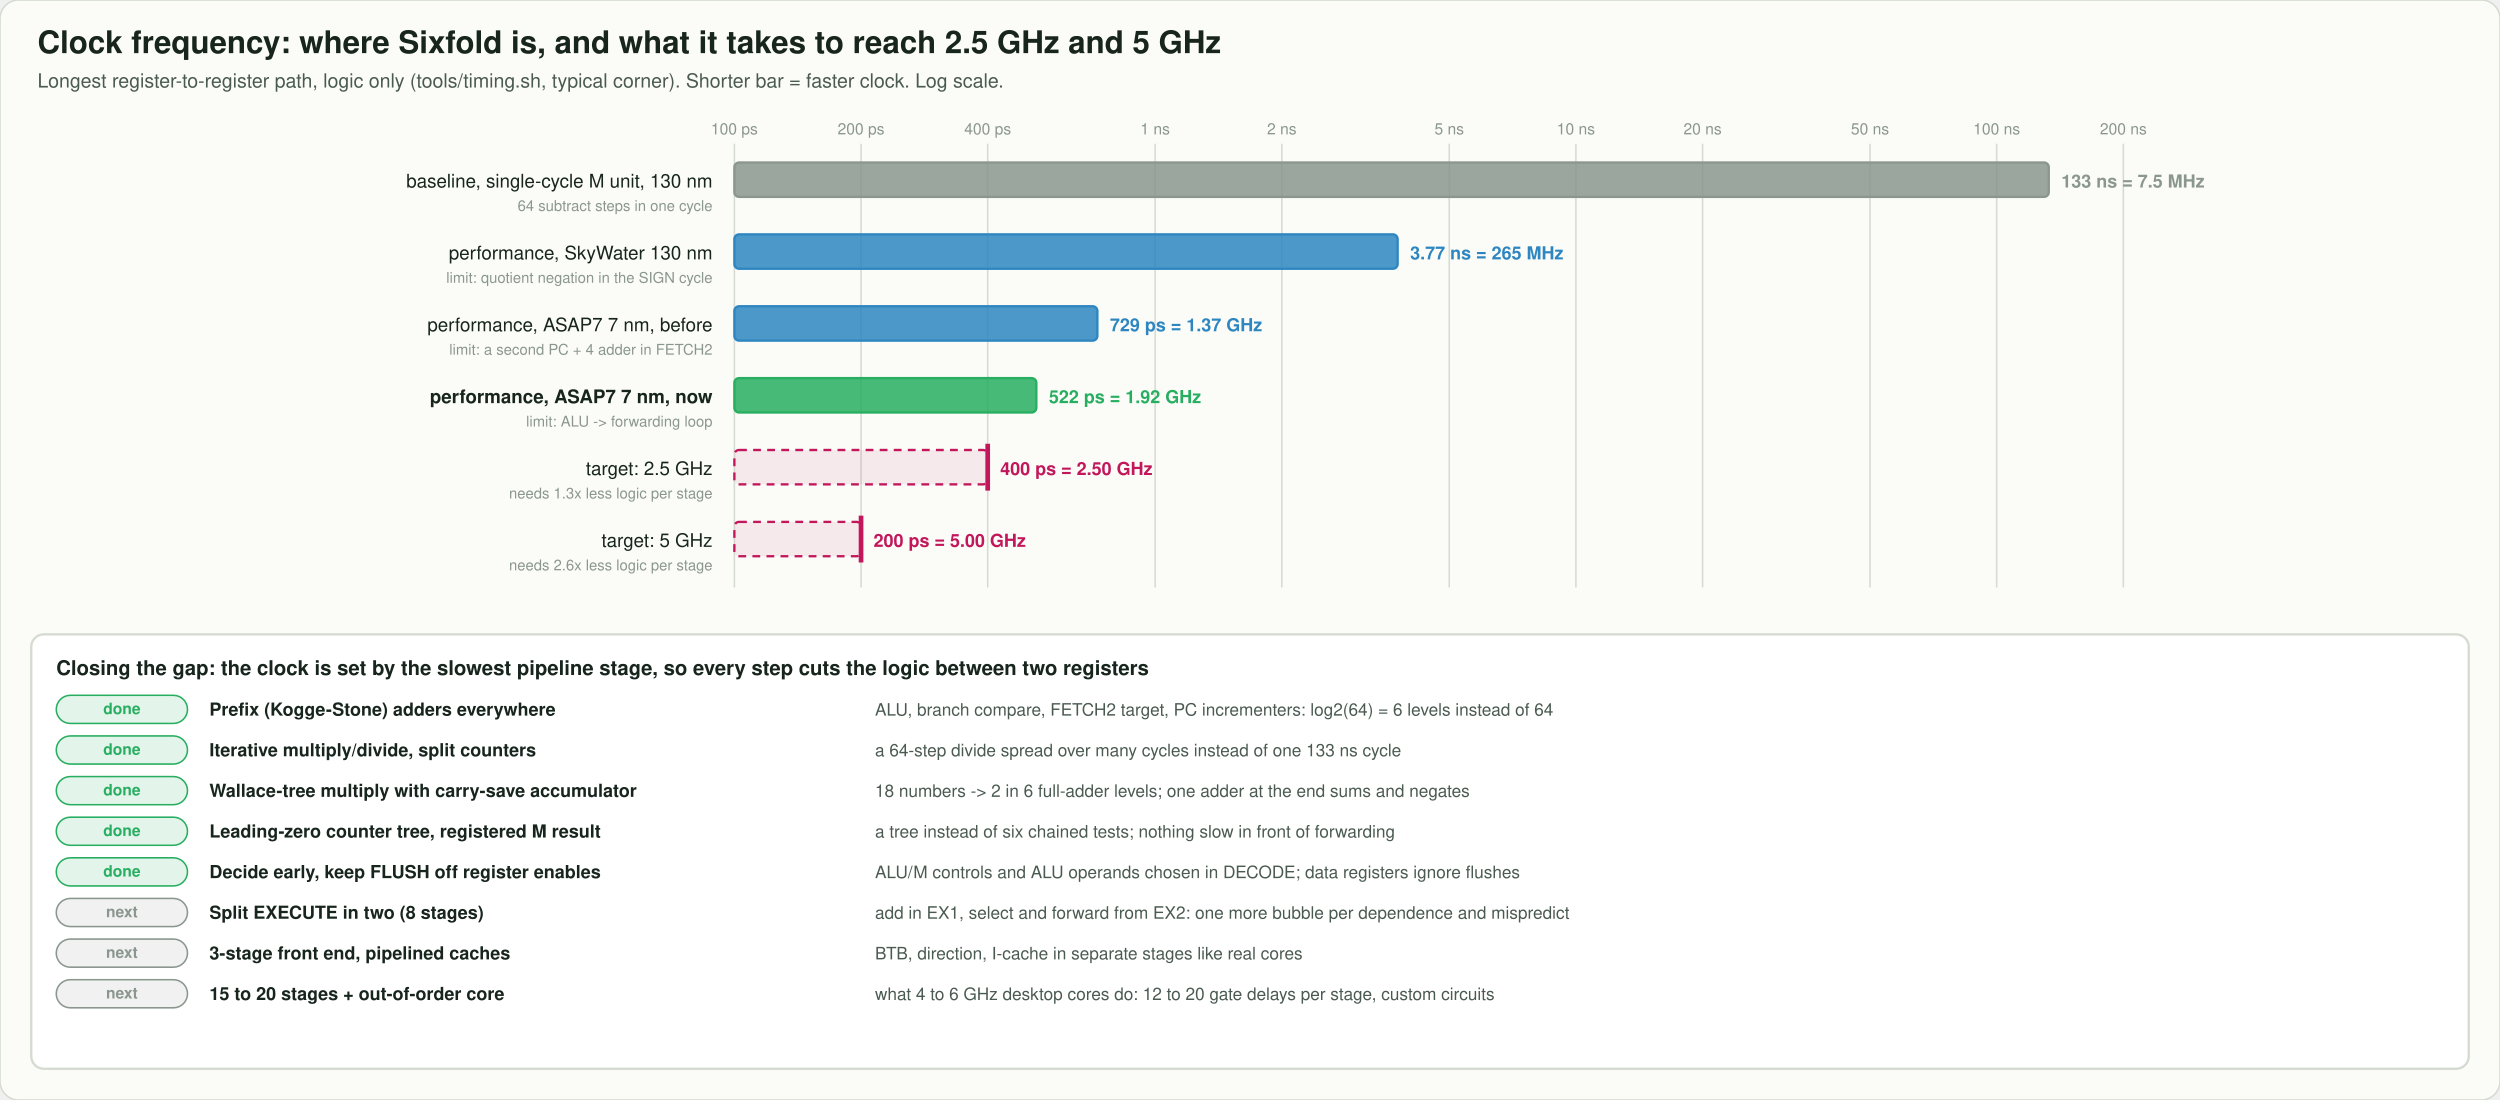
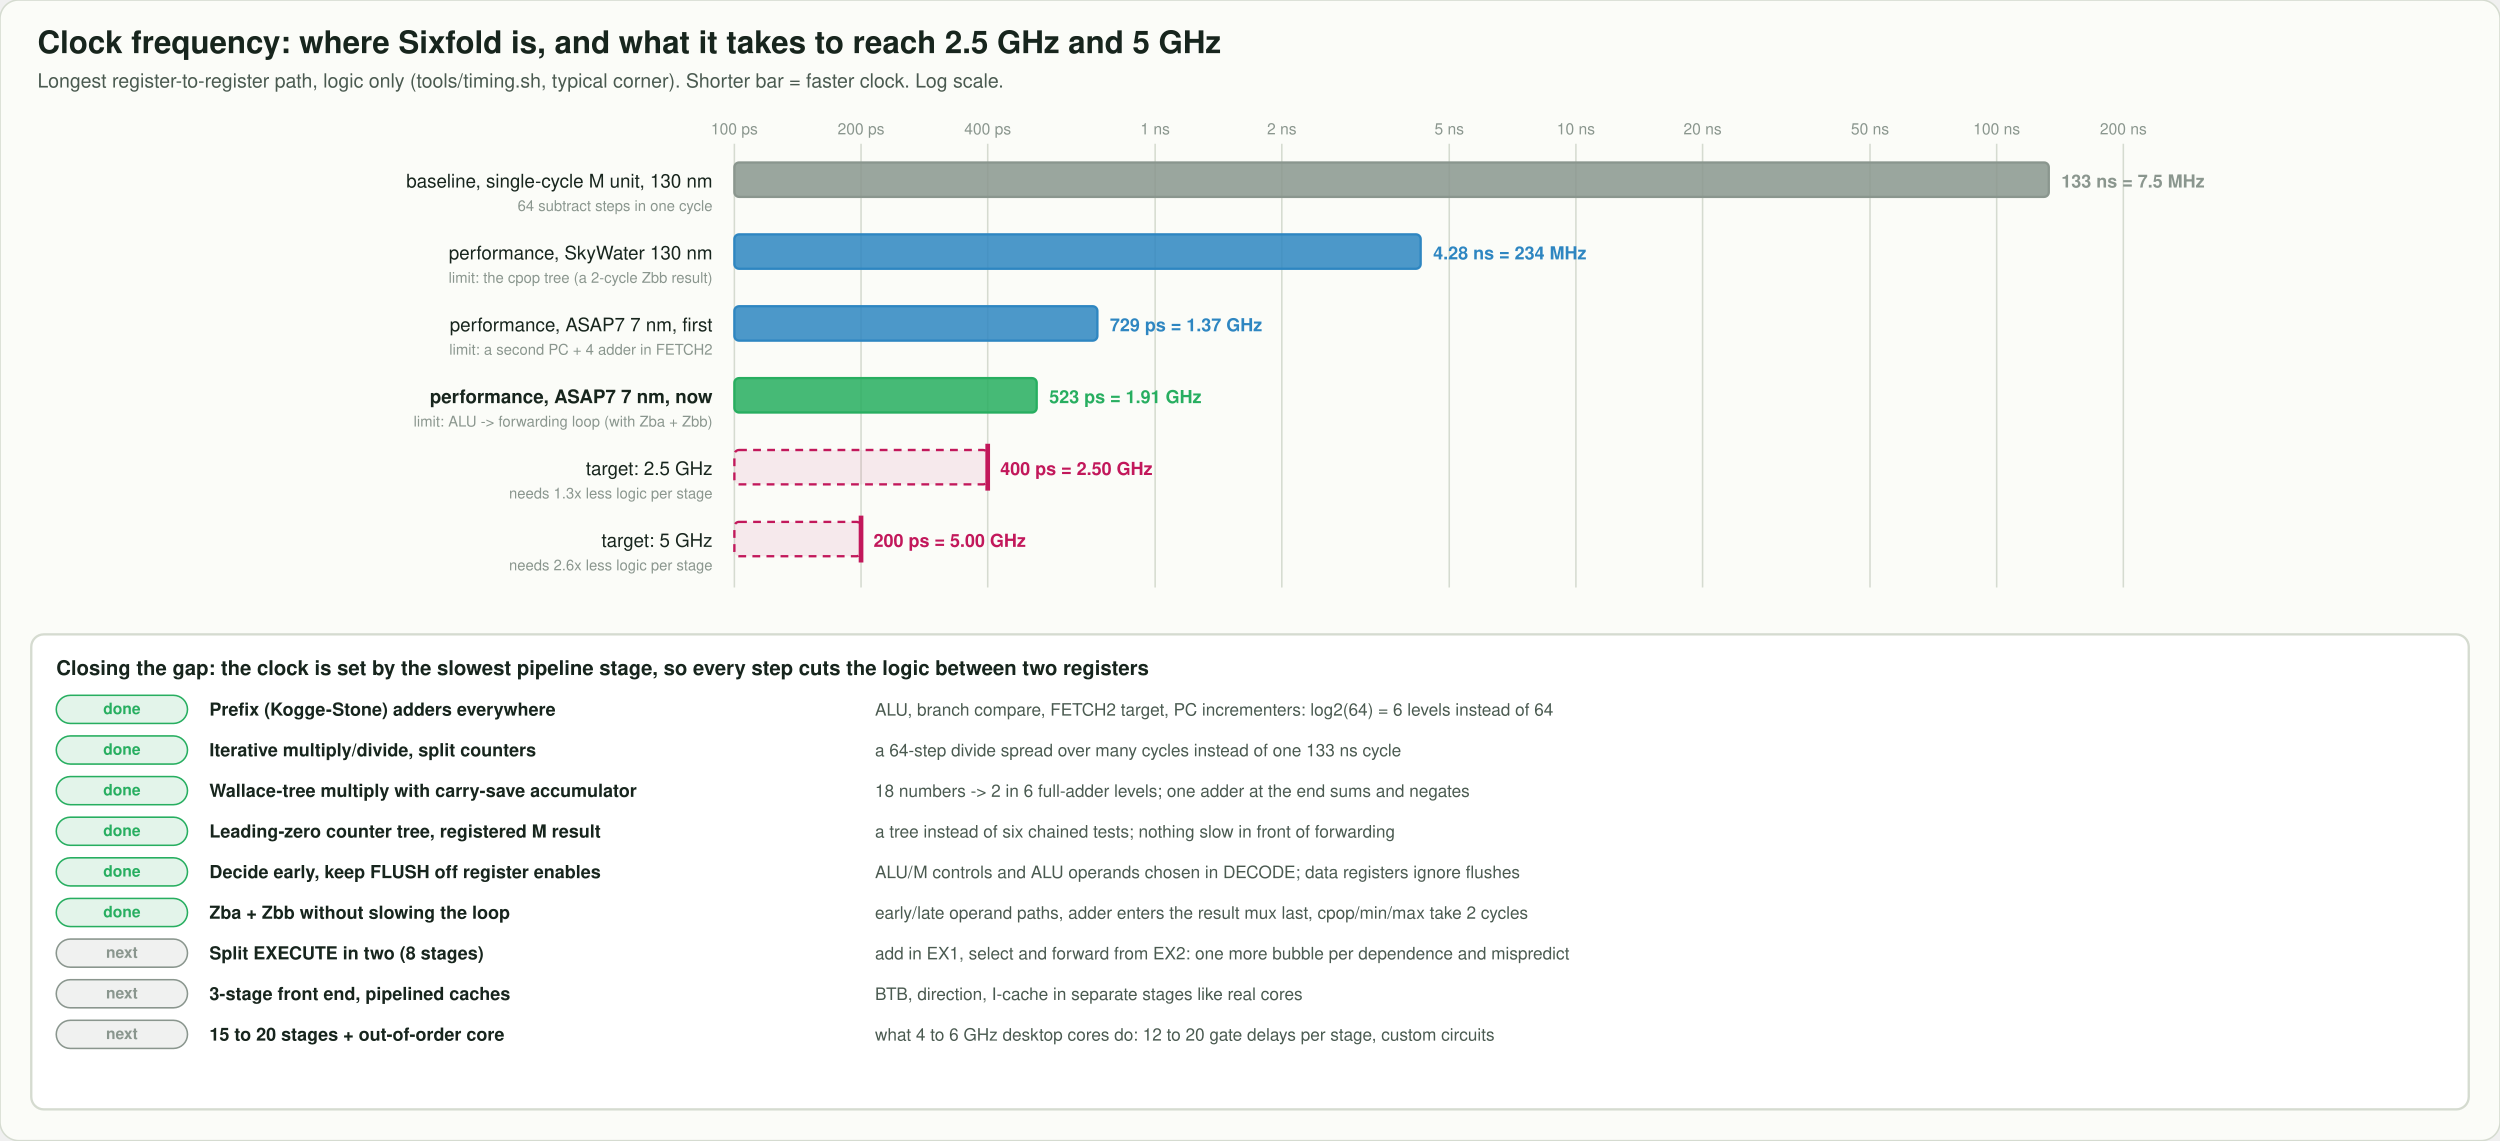
- <svg xmlns="http://www.w3.org/2000/svg" viewBox="0 0 1600 704" width="1600" height="704">
+ <svg xmlns="http://www.w3.org/2000/svg" viewBox="0 0 1600 730" width="1600" height="730">
  <defs>
    <marker id="m-data" viewBox="0 0 10 10" refX="9" refY="5" markerWidth="7" markerHeight="7" orient="auto-start-reverse">
      <path d="M0,0 L10,5 L0,10 z" fill="#2B3A31" />
    </marker>
    <marker id="m-pred" viewBox="0 0 10 10" refX="9" refY="5" markerWidth="7" markerHeight="7" orient="auto-start-reverse">
      <path d="M0,0 L10,5 L0,10 z" fill="#00796B" />
    </marker>
    <marker id="m-flush" viewBox="0 0 10 10" refX="9" refY="5" markerWidth="7" markerHeight="7" orient="auto-start-reverse">
      <path d="M0,0 L10,5 L0,10 z" fill="#C2185B" />
    </marker>
    <marker id="m-F1" viewBox="0 0 10 10" refX="9" refY="5" markerWidth="7" markerHeight="7" orient="auto-start-reverse">
      <path d="M0,0 L10,5 L0,10 z" fill="#2E86C1" />
    </marker>
    <marker id="m-F2" viewBox="0 0 10 10" refX="9" refY="5" markerWidth="7" markerHeight="7" orient="auto-start-reverse">
      <path d="M0,0 L10,5 L0,10 z" fill="#17A2B8" />
+     </marker>
+     <marker id="m-D" viewBox="0 0 10 10" refX="9" refY="5" markerWidth="7" markerHeight="7" orient="auto-start-reverse">
+       <path d="M0,0 L10,5 L0,10 z" fill="#6A5ACD" />
    </marker>
    <marker id="m-E" viewBox="0 0 10 10" refX="9" refY="5" markerWidth="7" markerHeight="7" orient="auto-start-reverse">
      <path d="M0,0 L10,5 L0,10 z" fill="#E08E0B" />
    </marker>
    <marker id="m-M" viewBox="0 0 10 10" refX="9" refY="5" markerWidth="7" markerHeight="7" orient="auto-start-reverse">
      <path d="M0,0 L10,5 L0,10 z" fill="#27AE60" />
    </marker>
    <marker id="m-tag" viewBox="0 0 10 10" refX="9" refY="5" markerWidth="7" markerHeight="7" orient="auto-start-reverse">
      <path d="M0,0 L10,5 L0,10 z" fill="#C9982E" />
    </marker>
    <marker id="m-idx" viewBox="0 0 10 10" refX="9" refY="5" markerWidth="7" markerHeight="7" orient="auto-start-reverse">
      <path d="M0,0 L10,5 L0,10 z" fill="#17A2B8" />
    </marker>
    <marker id="m-off" viewBox="0 0 10 10" refX="9" refY="5" markerWidth="7" markerHeight="7" orient="auto-start-reverse">
      <path d="M0,0 L10,5 L0,10 z" fill="#6A5ACD" />
    </marker>
    <marker id="m-hit" viewBox="0 0 10 10" refX="9" refY="5" markerWidth="7" markerHeight="7" orient="auto-start-reverse">
      <path d="M0,0 L10,5 L0,10 z" fill="#1E8449" />
    </marker>
    <marker id="m-miss" viewBox="0 0 10 10" refX="9" refY="5" markerWidth="7" markerHeight="7" orient="auto-start-reverse">
      <path d="M0,0 L10,5 L0,10 z" fill="#C0392B" />
    </marker>
    <marker id="m-sub" viewBox="0 0 10 10" refX="9" refY="5" markerWidth="7" markerHeight="7" orient="auto-start-reverse">
      <path d="M0,0 L10,5 L0,10 z" fill="#4A5A50" />
    </marker>
  </defs>
  <rect width="100%" height="100%" rx="12" fill="#FBFCF8" stroke="#D5DBD0" />
  <text x="24" y="34" font-family="'IBM Plex Sans','Segoe UI',Helvetica,Arial,sans-serif" font-size="20" font-weight="700" fill="#17251D" text-anchor="start">Clock frequency: where Sixfold is, and what it takes to reach 2.5 GHz and 5 GHz</text>
  <text x="24" y="56" font-family="'IBM Plex Sans','Segoe UI',Helvetica,Arial,sans-serif" font-size="12.5" font-weight="400" fill="#4A5A50" text-anchor="start">Longest register-to-register path, logic only (tools/timing.sh, typical corner). Shorter bar = faster clock. Log scale.</text>
  <line x1="470" y1="92" x2="470" y2="376" stroke="#D5DBD0" stroke-width="1" />
  <text x="470" y="86" font-family="'IBM Plex Sans','Segoe UI',Helvetica,Arial,sans-serif" font-size="10" font-weight="400" fill="#8A968E" text-anchor="middle">100 ps</text>
  <line x1="551.064" y1="92" x2="551.064" y2="376" stroke="#D5DBD0" stroke-width="1" />
  <text x="551.064" y="86" font-family="'IBM Plex Sans','Segoe UI',Helvetica,Arial,sans-serif" font-size="10" font-weight="400" fill="#8A968E" text-anchor="middle">200 ps</text>
  <line x1="632.129" y1="92" x2="632.129" y2="376" stroke="#D5DBD0" stroke-width="1" />
  <text x="632.129" y="86" font-family="'IBM Plex Sans','Segoe UI',Helvetica,Arial,sans-serif" font-size="10" font-weight="400" fill="#8A968E" text-anchor="middle">400 ps</text>
  <line x1="739.29" y1="92" x2="739.29" y2="376" stroke="#D5DBD0" stroke-width="1" />
  <text x="739.29" y="86" font-family="'IBM Plex Sans','Segoe UI',Helvetica,Arial,sans-serif" font-size="10" font-weight="400" fill="#8A968E" text-anchor="middle">1 ns</text>
  <line x1="820.355" y1="92" x2="820.355" y2="376" stroke="#D5DBD0" stroke-width="1" />
  <text x="820.355" y="86" font-family="'IBM Plex Sans','Segoe UI',Helvetica,Arial,sans-serif" font-size="10" font-weight="400" fill="#8A968E" text-anchor="middle">2 ns</text>
  <line x1="927.516" y1="92" x2="927.516" y2="376" stroke="#D5DBD0" stroke-width="1" />
  <text x="927.516" y="86" font-family="'IBM Plex Sans','Segoe UI',Helvetica,Arial,sans-serif" font-size="10" font-weight="400" fill="#8A968E" text-anchor="middle">5 ns</text>
  <line x1="1008.581" y1="92" x2="1008.581" y2="376" stroke="#D5DBD0" stroke-width="1" />
  <text x="1008.581" y="86" font-family="'IBM Plex Sans','Segoe UI',Helvetica,Arial,sans-serif" font-size="10" font-weight="400" fill="#8A968E" text-anchor="middle">10 ns</text>
  <line x1="1089.645" y1="92" x2="1089.645" y2="376" stroke="#D5DBD0" stroke-width="1" />
  <text x="1089.645" y="86" font-family="'IBM Plex Sans','Segoe UI',Helvetica,Arial,sans-serif" font-size="10" font-weight="400" fill="#8A968E" text-anchor="middle">20 ns</text>
  <line x1="1196.807" y1="92" x2="1196.807" y2="376" stroke="#D5DBD0" stroke-width="1" />
  <text x="1196.807" y="86" font-family="'IBM Plex Sans','Segoe UI',Helvetica,Arial,sans-serif" font-size="10" font-weight="400" fill="#8A968E" text-anchor="middle">50 ns</text>
  <line x1="1277.871" y1="92" x2="1277.871" y2="376" stroke="#D5DBD0" stroke-width="1" />
  <text x="1277.871" y="86" font-family="'IBM Plex Sans','Segoe UI',Helvetica,Arial,sans-serif" font-size="10" font-weight="400" fill="#8A968E" text-anchor="middle">100 ns</text>
  <line x1="1358.936" y1="92" x2="1358.936" y2="376" stroke="#D5DBD0" stroke-width="1" />
  <text x="1358.936" y="86" font-family="'IBM Plex Sans','Segoe UI',Helvetica,Arial,sans-serif" font-size="10" font-weight="400" fill="#8A968E" text-anchor="middle">200 ns</text>
  <text x="456" y="120" font-family="'IBM Plex Sans','Segoe UI',Helvetica,Arial,sans-serif" font-size="12" font-weight="400" fill="#17251D" text-anchor="end">baseline, single-cycle M unit, 130 nm</text>
  <rect x="470" y="104" width="841.223" height="22" rx="3" fill="#8A968E" stroke="#8A968E" stroke-width="1.5" fill-opacity="0.85" />
  <text x="1319.223" y="120" font-family="'IBM Plex Sans','Segoe UI',Helvetica,Arial,sans-serif" font-size="11.5" font-weight="700" fill="#8A968E" text-anchor="start">133 ns  =  7.5 MHz</text>
  <text x="456" y="135" font-family="'IBM Plex Sans','Segoe UI',Helvetica,Arial,sans-serif" font-size="9.5" font-weight="400" fill="#8A968E" text-anchor="end">64 subtract steps in one cycle</text>
  <text x="456" y="166" font-family="'IBM Plex Sans','Segoe UI',Helvetica,Arial,sans-serif" font-size="12" font-weight="400" fill="#17251D" text-anchor="end">performance, SkyWater 130 nm</text>
-   <rect x="470" y="150" width="424.494" height="22" rx="3" fill="#2E86C1" stroke="#2E86C1" stroke-width="1.5" fill-opacity="0.85" />
-   <text x="902.494" y="166" font-family="'IBM Plex Sans','Segoe UI',Helvetica,Arial,sans-serif" font-size="11.5" font-weight="700" fill="#2E86C1" text-anchor="start">3.77 ns  =  265 MHz</text>
-   <text x="456" y="181" font-family="'IBM Plex Sans','Segoe UI',Helvetica,Arial,sans-serif" font-size="9.5" font-weight="400" fill="#8A968E" text-anchor="end">limit: quotient negation in the SIGN cycle</text>
-   <text x="456" y="212" font-family="'IBM Plex Sans','Segoe UI',Helvetica,Arial,sans-serif" font-size="12" font-weight="400" fill="#17251D" text-anchor="end">performance, ASAP7 7 nm, before</text>
+   <rect x="470" y="150" width="439.223" height="22" rx="3" fill="#2E86C1" stroke="#2E86C1" stroke-width="1.5" fill-opacity="0.85" />
+   <text x="917.223" y="166" font-family="'IBM Plex Sans','Segoe UI',Helvetica,Arial,sans-serif" font-size="11.5" font-weight="700" fill="#2E86C1" text-anchor="start">4.28 ns  =  234 MHz</text>
+   <text x="456" y="181" font-family="'IBM Plex Sans','Segoe UI',Helvetica,Arial,sans-serif" font-size="9.5" font-weight="400" fill="#8A968E" text-anchor="end">limit: the cpop tree (a 2-cycle Zbb result)</text>
+   <text x="456" y="212" font-family="'IBM Plex Sans','Segoe UI',Helvetica,Arial,sans-serif" font-size="12" font-weight="400" fill="#17251D" text-anchor="end">performance, ASAP7 7 nm, first</text>
  <rect x="470" y="196" width="232.324" height="22" rx="3" fill="#2E86C1" stroke="#2E86C1" stroke-width="1.5" fill-opacity="0.85" />
  <text x="710.324" y="212" font-family="'IBM Plex Sans','Segoe UI',Helvetica,Arial,sans-serif" font-size="11.5" font-weight="700" fill="#2E86C1" text-anchor="start">729 ps  =  1.37 GHz</text>
  <text x="456" y="227" font-family="'IBM Plex Sans','Segoe UI',Helvetica,Arial,sans-serif" font-size="9.5" font-weight="400" fill="#8A968E" text-anchor="end">limit: a second PC + 4 adder in FETCH2</text>
  <text x="456" y="258" font-family="'IBM Plex Sans','Segoe UI',Helvetica,Arial,sans-serif" font-size="12" font-weight="700" fill="#17251D" text-anchor="end">performance, ASAP7 7 nm, now</text>
-   <rect x="470" y="242" width="193.262" height="22" rx="3" fill="#27AE60" stroke="#27AE60" stroke-width="1.5" fill-opacity="0.85" />
-   <text x="671.262" y="258" font-family="'IBM Plex Sans','Segoe UI',Helvetica,Arial,sans-serif" font-size="11.5" font-weight="700" fill="#27AE60" text-anchor="start">522 ps  =  1.92 GHz</text>
-   <text x="456" y="273" font-family="'IBM Plex Sans','Segoe UI',Helvetica,Arial,sans-serif" font-size="9.5" font-weight="400" fill="#8A968E" text-anchor="end">limit: ALU -&gt; forwarding loop</text>
+   <rect x="470" y="242" width="193.486" height="22" rx="3" fill="#27AE60" stroke="#27AE60" stroke-width="1.5" fill-opacity="0.85" />
+   <text x="671.486" y="258" font-family="'IBM Plex Sans','Segoe UI',Helvetica,Arial,sans-serif" font-size="11.5" font-weight="700" fill="#27AE60" text-anchor="start">523 ps  =  1.91 GHz</text>
+   <text x="456" y="273" font-family="'IBM Plex Sans','Segoe UI',Helvetica,Arial,sans-serif" font-size="9.5" font-weight="400" fill="#8A968E" text-anchor="end">limit: ALU -&gt; forwarding loop (with Zba + Zbb)</text>
  <text x="456" y="304" font-family="'IBM Plex Sans','Segoe UI',Helvetica,Arial,sans-serif" font-size="12" font-weight="400" fill="#17251D" text-anchor="end">target: 2.5 GHz</text>
  <line x1="632.129" y1="284" x2="632.129" y2="314" stroke="#C2185B" stroke-width="3" />
  <rect x="470" y="288" width="162.129" height="22" rx="3" fill="#C2185B" stroke="#C2185B" stroke-width="1.5" stroke-dasharray="5 4" fill-opacity="0.08" />
  <text x="640.129" y="304" font-family="'IBM Plex Sans','Segoe UI',Helvetica,Arial,sans-serif" font-size="11.5" font-weight="700" fill="#C2185B" text-anchor="start">400 ps  =  2.50 GHz</text>
  <text x="456" y="319" font-family="'IBM Plex Sans','Segoe UI',Helvetica,Arial,sans-serif" font-size="9.5" font-weight="400" fill="#8A968E" text-anchor="end">needs 1.3x less logic per stage</text>
  <text x="456" y="350" font-family="'IBM Plex Sans','Segoe UI',Helvetica,Arial,sans-serif" font-size="12" font-weight="400" fill="#17251D" text-anchor="end">target: 5 GHz</text>
  <line x1="551.064" y1="330" x2="551.064" y2="360" stroke="#C2185B" stroke-width="3" />
  <rect x="470" y="334" width="81.064" height="22" rx="3" fill="#C2185B" stroke="#C2185B" stroke-width="1.5" stroke-dasharray="5 4" fill-opacity="0.08" />
  <text x="559.064" y="350" font-family="'IBM Plex Sans','Segoe UI',Helvetica,Arial,sans-serif" font-size="11.5" font-weight="700" fill="#C2185B" text-anchor="start">200 ps  =  5.00 GHz</text>
  <text x="456" y="365" font-family="'IBM Plex Sans','Segoe UI',Helvetica,Arial,sans-serif" font-size="9.5" font-weight="400" fill="#8A968E" text-anchor="end">needs 2.6x less logic per stage</text>
-   <rect x="20" y="406" width="1560" height="278" rx="8" fill="#FFF" stroke="#D5DBD0" stroke-width="1.5" />
+   <rect x="20" y="406" width="1560" height="304" rx="8" fill="#FFF" stroke="#D5DBD0" stroke-width="1.5" />
  <text x="36" y="432" font-family="'IBM Plex Sans','Segoe UI',Helvetica,Arial,sans-serif" font-size="13" font-weight="700" fill="#17251D" text-anchor="start">Closing the gap: the clock is set by the slowest pipeline stage, so every step cuts the logic between two registers</text>
  <rect x="36" y="445" width="84" height="18" rx="9" fill="#27AE60" fill-opacity="0.13" stroke="#27AE60" />
  <text x="78" y="457" font-family="'IBM Plex Sans','Segoe UI',Helvetica,Arial,sans-serif" font-size="10" font-weight="700" fill="#27AE60" text-anchor="middle">done</text>
  <text x="134" y="458" font-family="'IBM Plex Sans','Segoe UI',Helvetica,Arial,sans-serif" font-size="11.5" font-weight="700" fill="#17251D" text-anchor="start">Prefix (Kogge-Stone) adders everywhere</text>
  <text x="560" y="458" font-family="'IBM Plex Sans','Segoe UI',Helvetica,Arial,sans-serif" font-size="11" font-weight="400" fill="#4A5A50" text-anchor="start">ALU, branch compare, FETCH2 target, PC incrementers: log2(64) = 6 levels instead of 64</text>
  <rect x="36" y="471" width="84" height="18" rx="9" fill="#27AE60" fill-opacity="0.13" stroke="#27AE60" />
  <text x="78" y="483" font-family="'IBM Plex Sans','Segoe UI',Helvetica,Arial,sans-serif" font-size="10" font-weight="700" fill="#27AE60" text-anchor="middle">done</text>
  <text x="134" y="484" font-family="'IBM Plex Sans','Segoe UI',Helvetica,Arial,sans-serif" font-size="11.5" font-weight="700" fill="#17251D" text-anchor="start">Iterative multiply/divide, split counters</text>
  <text x="560" y="484" font-family="'IBM Plex Sans','Segoe UI',Helvetica,Arial,sans-serif" font-size="11" font-weight="400" fill="#4A5A50" text-anchor="start">a 64-step divide spread over many cycles instead of one 133 ns cycle</text>
  <rect x="36" y="497" width="84" height="18" rx="9" fill="#27AE60" fill-opacity="0.13" stroke="#27AE60" />
  <text x="78" y="509" font-family="'IBM Plex Sans','Segoe UI',Helvetica,Arial,sans-serif" font-size="10" font-weight="700" fill="#27AE60" text-anchor="middle">done</text>
  <text x="134" y="510" font-family="'IBM Plex Sans','Segoe UI',Helvetica,Arial,sans-serif" font-size="11.5" font-weight="700" fill="#17251D" text-anchor="start">Wallace-tree multiply with carry-save accumulator</text>
  <text x="560" y="510" font-family="'IBM Plex Sans','Segoe UI',Helvetica,Arial,sans-serif" font-size="11" font-weight="400" fill="#4A5A50" text-anchor="start">18 numbers -&gt; 2 in 6 full-adder levels; one adder at the end sums and negates</text>
  <rect x="36" y="523" width="84" height="18" rx="9" fill="#27AE60" fill-opacity="0.13" stroke="#27AE60" />
  <text x="78" y="535" font-family="'IBM Plex Sans','Segoe UI',Helvetica,Arial,sans-serif" font-size="10" font-weight="700" fill="#27AE60" text-anchor="middle">done</text>
  <text x="134" y="536" font-family="'IBM Plex Sans','Segoe UI',Helvetica,Arial,sans-serif" font-size="11.5" font-weight="700" fill="#17251D" text-anchor="start">Leading-zero counter tree, registered M result</text>
  <text x="560" y="536" font-family="'IBM Plex Sans','Segoe UI',Helvetica,Arial,sans-serif" font-size="11" font-weight="400" fill="#4A5A50" text-anchor="start">a tree instead of six chained tests; nothing slow in front of forwarding</text>
  <rect x="36" y="549" width="84" height="18" rx="9" fill="#27AE60" fill-opacity="0.13" stroke="#27AE60" />
  <text x="78" y="561" font-family="'IBM Plex Sans','Segoe UI',Helvetica,Arial,sans-serif" font-size="10" font-weight="700" fill="#27AE60" text-anchor="middle">done</text>
  <text x="134" y="562" font-family="'IBM Plex Sans','Segoe UI',Helvetica,Arial,sans-serif" font-size="11.5" font-weight="700" fill="#17251D" text-anchor="start">Decide early, keep FLUSH off register enables</text>
  <text x="560" y="562" font-family="'IBM Plex Sans','Segoe UI',Helvetica,Arial,sans-serif" font-size="11" font-weight="400" fill="#4A5A50" text-anchor="start">ALU/M controls and ALU operands chosen in DECODE; data registers ignore flushes</text>
-   <rect x="36" y="575" width="84" height="18" rx="9" fill="#8A968E" fill-opacity="0.13" stroke="#8A968E" />
-   <text x="78" y="587" font-family="'IBM Plex Sans','Segoe UI',Helvetica,Arial,sans-serif" font-size="10" font-weight="700" fill="#8A968E" text-anchor="middle">next</text>
-   <text x="134" y="588" font-family="'IBM Plex Sans','Segoe UI',Helvetica,Arial,sans-serif" font-size="11.5" font-weight="700" fill="#17251D" text-anchor="start">Split EXECUTE in two (8 stages)</text>
-   <text x="560" y="588" font-family="'IBM Plex Sans','Segoe UI',Helvetica,Arial,sans-serif" font-size="11" font-weight="400" fill="#4A5A50" text-anchor="start">add in EX1, select and forward from EX2: one more bubble per dependence and mispredict</text>
+   <rect x="36" y="575" width="84" height="18" rx="9" fill="#27AE60" fill-opacity="0.13" stroke="#27AE60" />
+   <text x="78" y="587" font-family="'IBM Plex Sans','Segoe UI',Helvetica,Arial,sans-serif" font-size="10" font-weight="700" fill="#27AE60" text-anchor="middle">done</text>
+   <text x="134" y="588" font-family="'IBM Plex Sans','Segoe UI',Helvetica,Arial,sans-serif" font-size="11.5" font-weight="700" fill="#17251D" text-anchor="start">Zba + Zbb without slowing the loop</text>
+   <text x="560" y="588" font-family="'IBM Plex Sans','Segoe UI',Helvetica,Arial,sans-serif" font-size="11" font-weight="400" fill="#4A5A50" text-anchor="start">early/late operand paths, adder enters the result mux last, cpop/min/max take 2 cycles</text>
  <rect x="36" y="601" width="84" height="18" rx="9" fill="#8A968E" fill-opacity="0.13" stroke="#8A968E" />
  <text x="78" y="613" font-family="'IBM Plex Sans','Segoe UI',Helvetica,Arial,sans-serif" font-size="10" font-weight="700" fill="#8A968E" text-anchor="middle">next</text>
-   <text x="134" y="614" font-family="'IBM Plex Sans','Segoe UI',Helvetica,Arial,sans-serif" font-size="11.5" font-weight="700" fill="#17251D" text-anchor="start">3-stage front end, pipelined caches</text>
-   <text x="560" y="614" font-family="'IBM Plex Sans','Segoe UI',Helvetica,Arial,sans-serif" font-size="11" font-weight="400" fill="#4A5A50" text-anchor="start">BTB, direction, I-cache in separate stages like real cores</text>
+   <text x="134" y="614" font-family="'IBM Plex Sans','Segoe UI',Helvetica,Arial,sans-serif" font-size="11.5" font-weight="700" fill="#17251D" text-anchor="start">Split EXECUTE in two (8 stages)</text>
+   <text x="560" y="614" font-family="'IBM Plex Sans','Segoe UI',Helvetica,Arial,sans-serif" font-size="11" font-weight="400" fill="#4A5A50" text-anchor="start">add in EX1, select and forward from EX2: one more bubble per dependence and mispredict</text>
  <rect x="36" y="627" width="84" height="18" rx="9" fill="#8A968E" fill-opacity="0.13" stroke="#8A968E" />
  <text x="78" y="639" font-family="'IBM Plex Sans','Segoe UI',Helvetica,Arial,sans-serif" font-size="10" font-weight="700" fill="#8A968E" text-anchor="middle">next</text>
-   <text x="134" y="640" font-family="'IBM Plex Sans','Segoe UI',Helvetica,Arial,sans-serif" font-size="11.5" font-weight="700" fill="#17251D" text-anchor="start">15 to 20 stages + out-of-order core</text>
-   <text x="560" y="640" font-family="'IBM Plex Sans','Segoe UI',Helvetica,Arial,sans-serif" font-size="11" font-weight="400" fill="#4A5A50" text-anchor="start">what 4 to 6 GHz desktop cores do: 12 to 20 gate delays per stage, custom circuits</text>
+   <text x="134" y="640" font-family="'IBM Plex Sans','Segoe UI',Helvetica,Arial,sans-serif" font-size="11.5" font-weight="700" fill="#17251D" text-anchor="start">3-stage front end, pipelined caches</text>
+   <text x="560" y="640" font-family="'IBM Plex Sans','Segoe UI',Helvetica,Arial,sans-serif" font-size="11" font-weight="400" fill="#4A5A50" text-anchor="start">BTB, direction, I-cache in separate stages like real cores</text>
+   <rect x="36" y="653" width="84" height="18" rx="9" fill="#8A968E" fill-opacity="0.13" stroke="#8A968E" />
+   <text x="78" y="665" font-family="'IBM Plex Sans','Segoe UI',Helvetica,Arial,sans-serif" font-size="10" font-weight="700" fill="#8A968E" text-anchor="middle">next</text>
+   <text x="134" y="666" font-family="'IBM Plex Sans','Segoe UI',Helvetica,Arial,sans-serif" font-size="11.5" font-weight="700" fill="#17251D" text-anchor="start">15 to 20 stages + out-of-order core</text>
+   <text x="560" y="666" font-family="'IBM Plex Sans','Segoe UI',Helvetica,Arial,sans-serif" font-size="11" font-weight="400" fill="#4A5A50" text-anchor="start">what 4 to 6 GHz desktop cores do: 12 to 20 gate delays per stage, custom circuits</text>
</svg>
